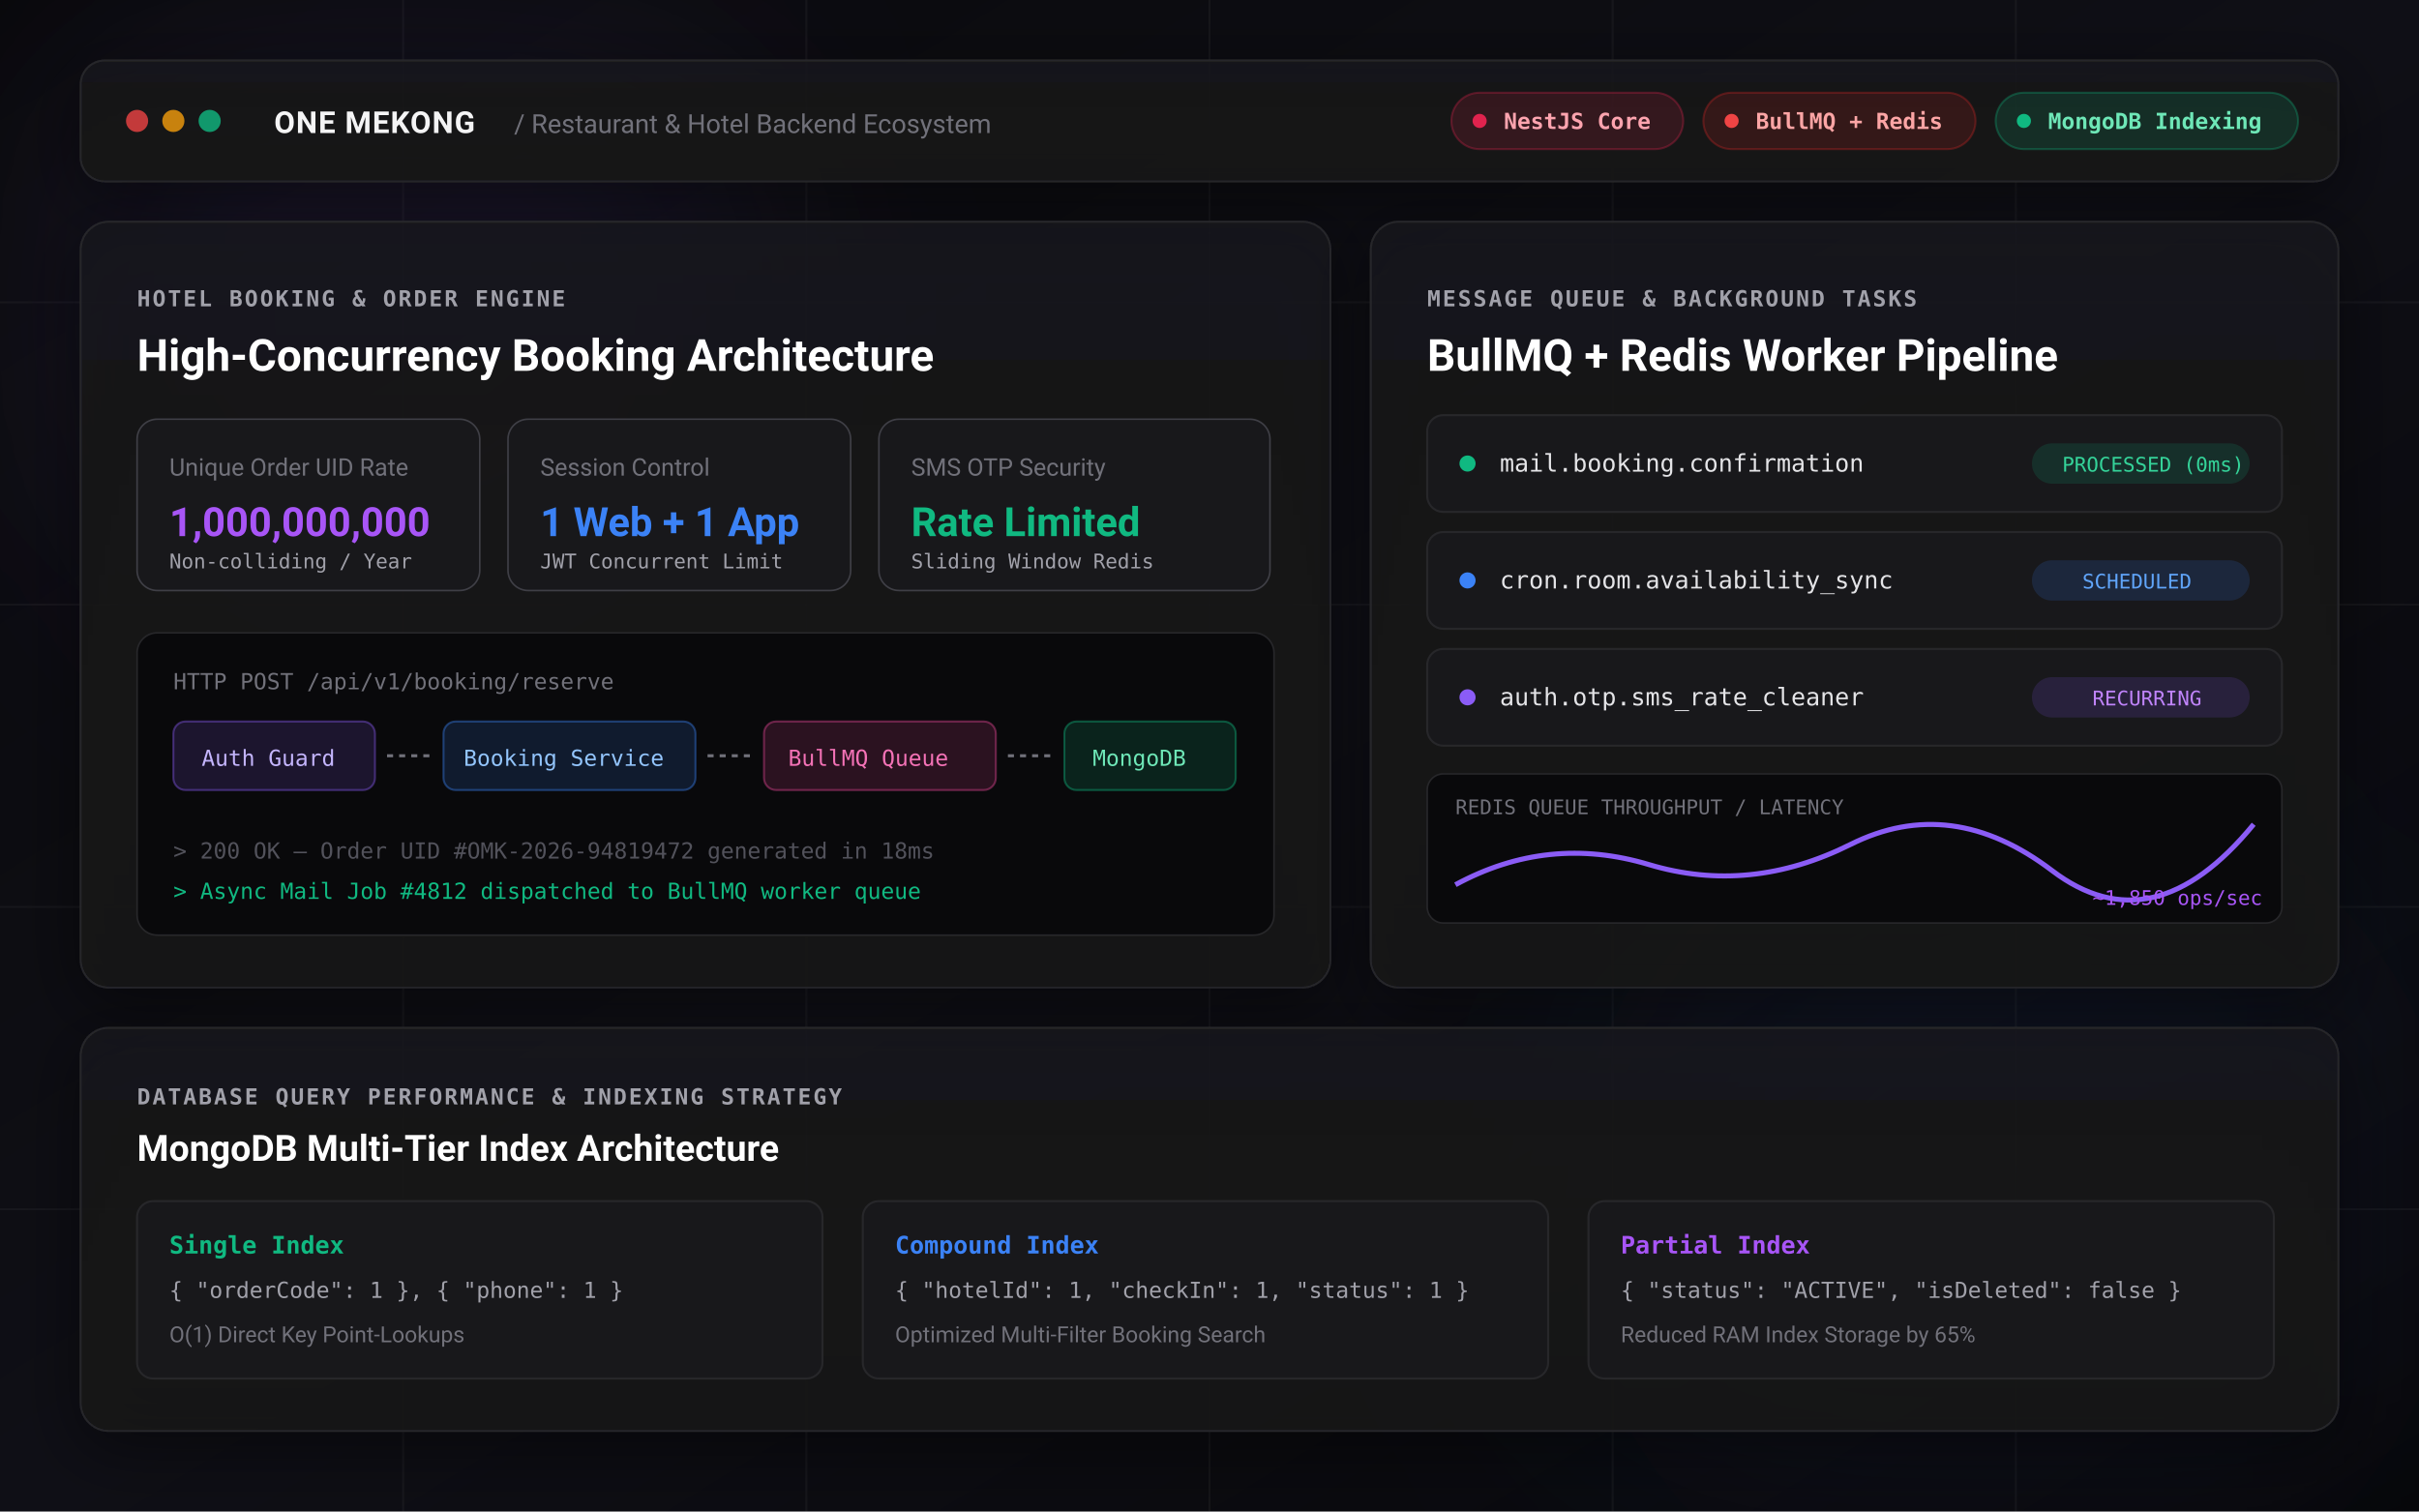
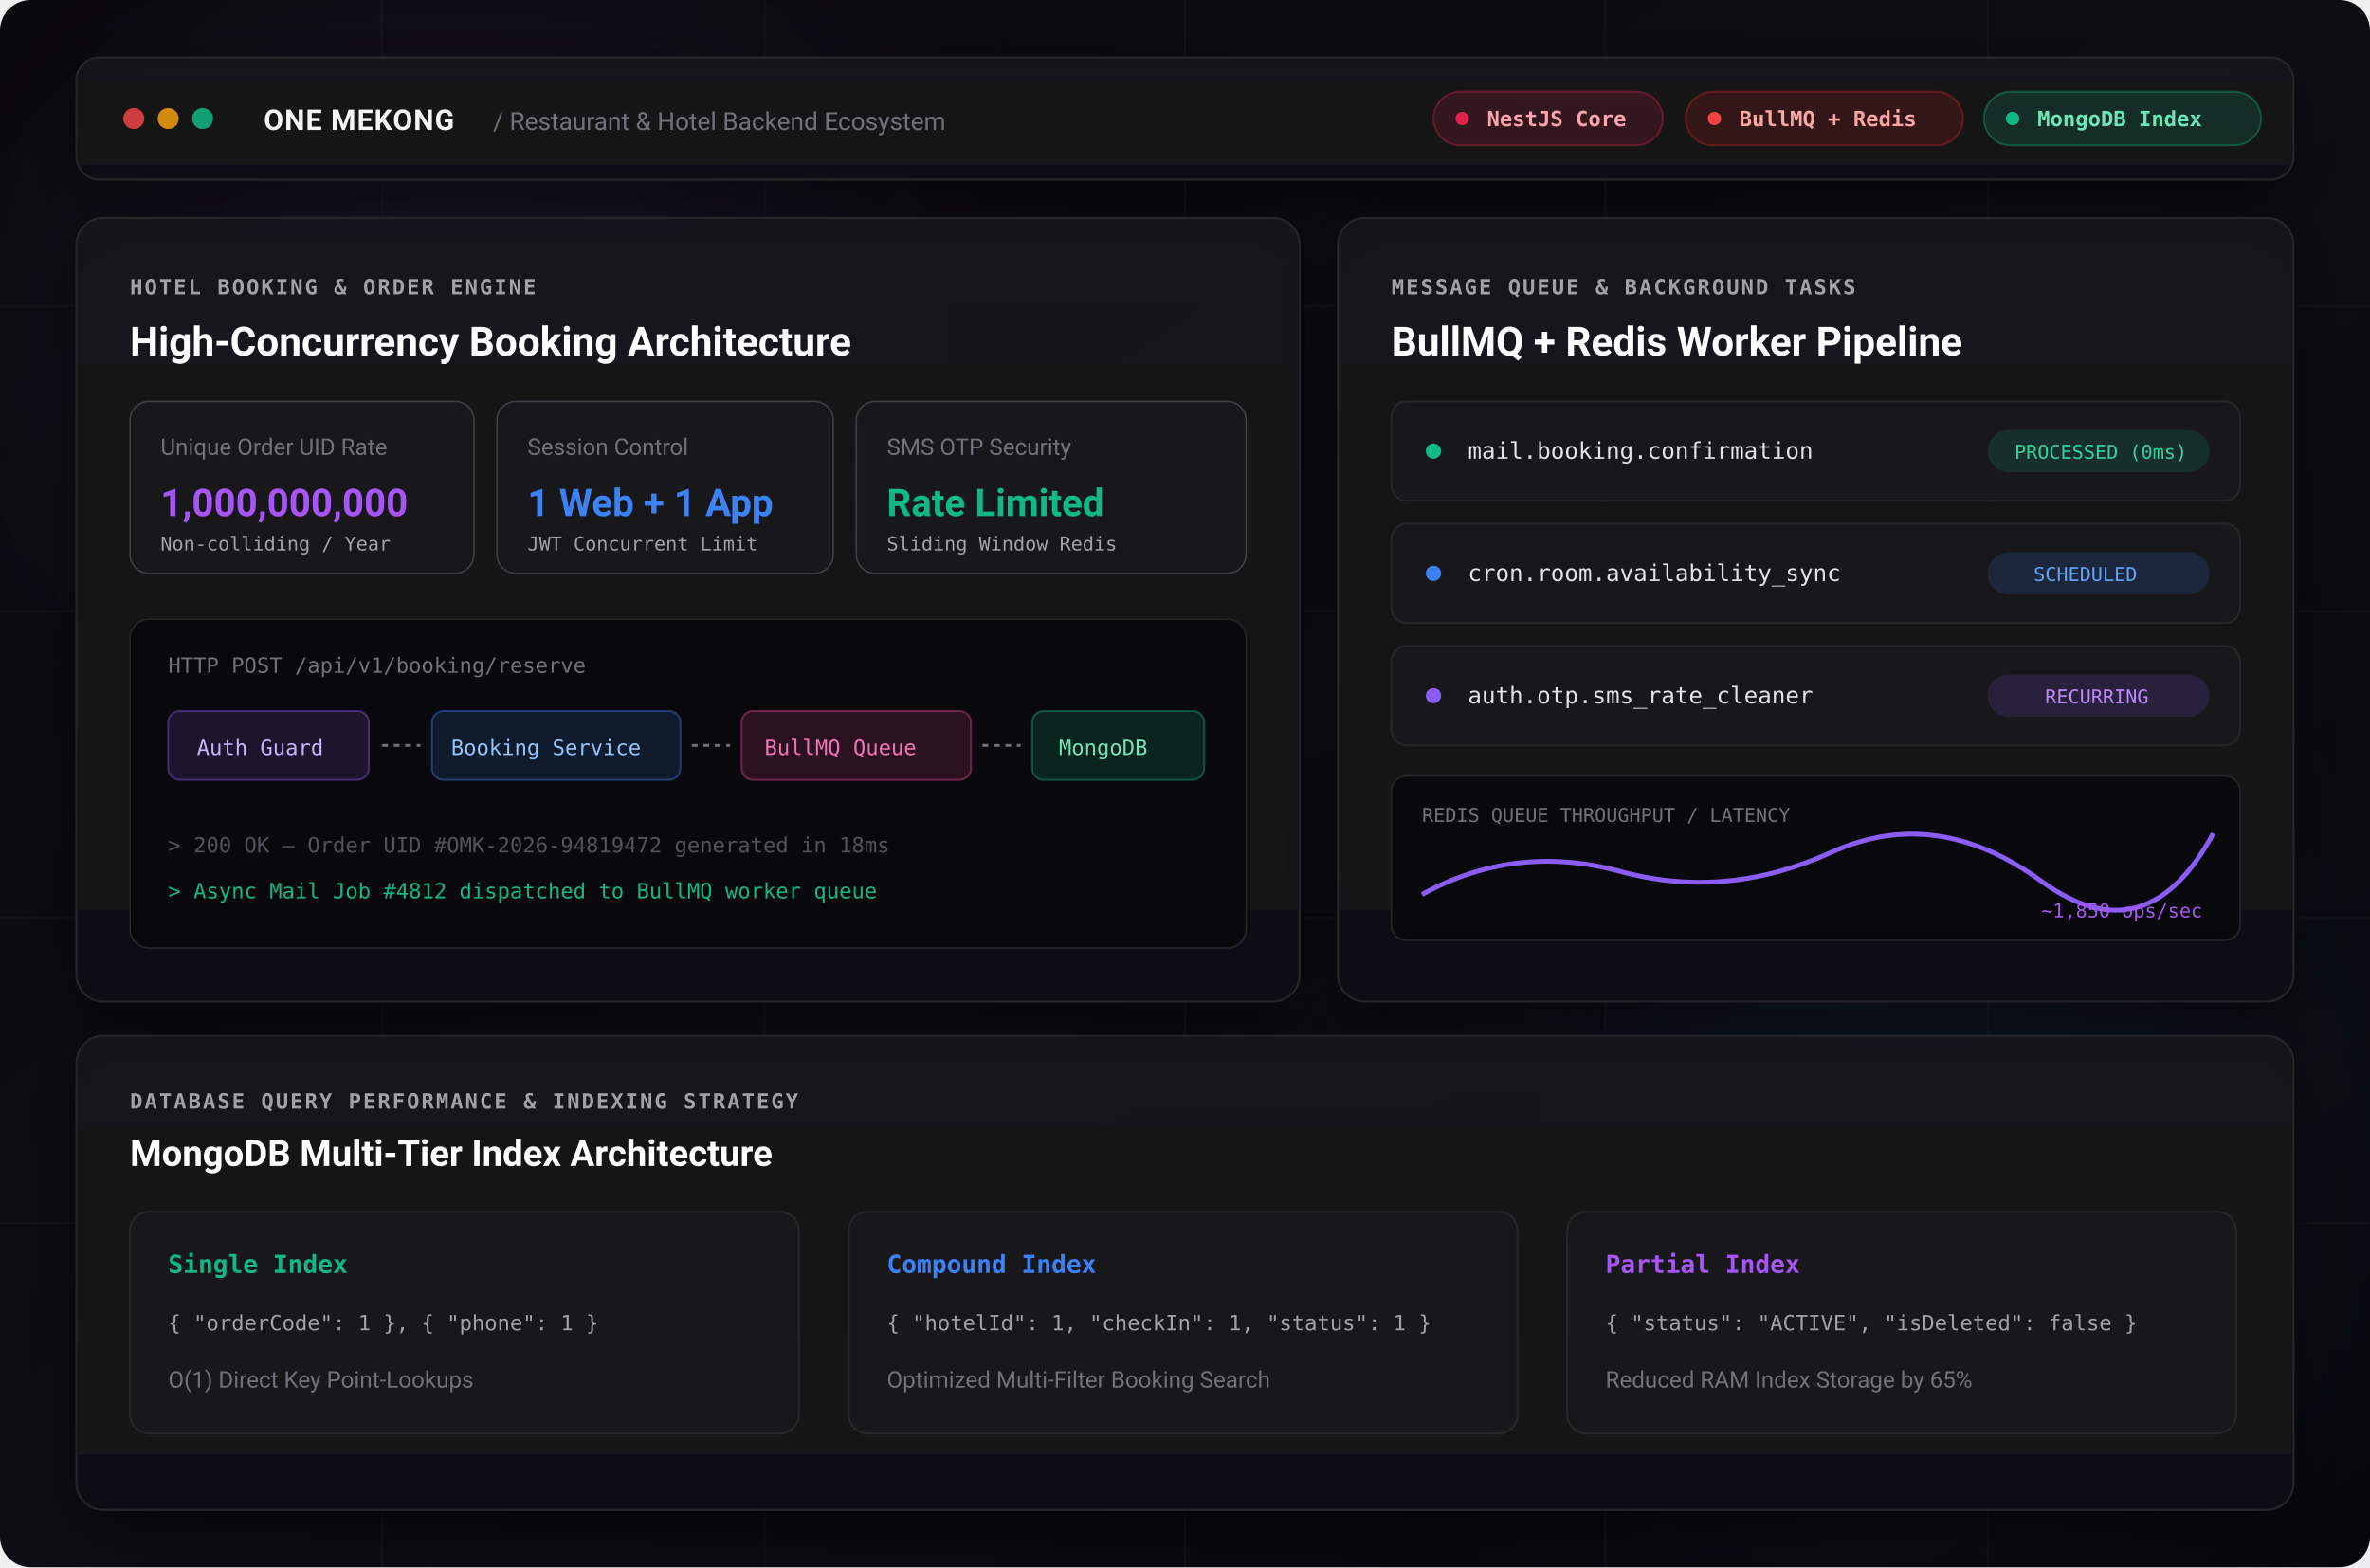
- <svg xmlns="http://www.w3.org/2000/svg" viewBox="0 0 1200 750" width="100%" height="100%" fill="none">
+ <svg xmlns="http://www.w3.org/2000/svg" viewBox="0 0 1240 820" width="100%" height="100%" fill="none">
  <defs>
    <linearGradient id="bgGrad" x1="0%" y1="0%" x2="100%" y2="100%">
      <stop offset="0%" stop-color="#09090b" />
-       <stop offset="50%" stop-color="#0f0f16" />
+       <stop offset="50%" stop-color="#0e0e15" />
      <stop offset="100%" stop-color="#060608" />
    </linearGradient>
    <linearGradient id="accentGrad" x1="0%" y1="0%" x2="100%" y2="0%">
      <stop offset="0%" stop-color="#8b5cf6" />
      <stop offset="100%" stop-color="#3b82f6" />
    </linearGradient>
    <linearGradient id="cardGrad" x1="0%" y1="0%" x2="0%" y2="100%">
-       <stop offset="0%" stop-color="#18181b" stop-opacity="0.85" />
-       <stop offset="100%" stop-color="#121215" stop-opacity="0.95" />
+       <stop offset="0%" stop-color="#18181b" stop-opacity="0.9" />
+       <stop offset="100%" stop-color="#111114" stop-opacity="0.98" />
    </linearGradient>
    <linearGradient id="neonGlow" x1="0%" y1="0%" x2="100%" y2="100%">
      <stop offset="0%" stop-color="#10b981" stop-opacity="0.2" />
      <stop offset="100%" stop-color="#06b6d4" stop-opacity="0" />
    </linearGradient>
    <filter id="cardShadow" x="-10%" y="-10%" width="120%" height="125%" filterUnits="userSpaceOnUse">
-       <feDropShadow dx="0" dy="8" stdDeviation="16" flood-color="#000" flood-opacity="0.5" />
+       <feDropShadow dx="0" dy="10" stdDeviation="16" flood-color="#000" flood-opacity="0.6" />
    </filter>
  </defs>
-   <rect width="1200" height="750" fill="url(#bgGrad)" />
-   <g stroke="#ffffff" stroke-opacity="0.04" stroke-width="1">
-     <line x1="0" y1="150" x2="1200" y2="150" />
-     <line x1="0" y1="300" x2="1200" y2="300" />
-     <line x1="0" y1="450" x2="1200" y2="450" />
-     <line x1="0" y1="600" x2="1200" y2="600" />
-     <line x1="200" y1="0" x2="200" y2="750" />
-     <line x1="400" y1="0" x2="400" y2="750" />
-     <line x1="600" y1="0" x2="600" y2="750" />
-     <line x1="800" y1="0" x2="800" y2="750" />
-     <line x1="1000" y1="0" x2="1000" y2="750" />
+   <rect width="1240" height="820" rx="16" fill="url(#bgGrad)" />
+   <g stroke="#ffffff" stroke-opacity="0.03" stroke-width="1">
+     <line x1="0" y1="160" x2="1240" y2="160" />
+     <line x1="0" y1="320" x2="1240" y2="320" />
+     <line x1="0" y1="480" x2="1240" y2="480" />
+     <line x1="0" y1="640" x2="1240" y2="640" />
+     <line x1="200" y1="0" x2="200" y2="820" />
+     <line x1="400" y1="0" x2="400" y2="820" />
+     <line x1="620" y1="0" x2="620" y2="820" />
+     <line x1="840" y1="0" x2="840" y2="820" />
+     <line x1="1040" y1="0" x2="1040" y2="820" />
  </g>
-   <circle cx="200" cy="150" r="180" fill="#8b5cf6" fill-opacity="0.1" filter="blur(60px)" />
-   <circle cx="1000" cy="600" r="220" fill="#3b82f6" fill-opacity="0.08" filter="blur(70px)" />
+   <circle cx="240" cy="180" r="200" fill="#8b5cf6" fill-opacity="0.12" filter="blur(70px)" />
+   <circle cx="1020" cy="620" r="220" fill="#3b82f6" fill-opacity="0.1" filter="blur(80px)" />
  <g transform="translate(40, 30)">
-     <rect width="1120" height="60" rx="12" fill="url(#cardGrad)" stroke="#27272a" stroke-width="1" filter="url(#cardShadow)" />
-     <circle cx="28" cy="30" r="5.5" fill="#ef4444" opacity="0.8" />
-     <circle cx="46" cy="30" r="5.5" fill="#f59e0b" opacity="0.8" />
-     <circle cx="64" cy="30" r="5.5" fill="#10b981" opacity="0.8" />
-     <text x="96" y="36" fill="#f4f4f5" font-family="-apple-system, BlinkMacSystemFont, 'Segoe UI', Roboto, sans-serif" font-size="15" font-weight="600" letter-spacing="0.5">ONE MEKONG</text>
-     <text x="215" y="36" fill="#71717a" font-family="-apple-system, BlinkMacSystemFont, 'Segoe UI', Roboto, sans-serif" font-size="13">/ Restaurant &amp; Hotel Backend Ecosystem</text>
-     <g transform="translate(680, 16)">
-       <rect x="0" y="0" width="115" height="28" rx="14" fill="#e0234e" fill-opacity="0.15" stroke="#e0234e" stroke-opacity="0.3" />
-       <circle cx="14" cy="14" r="3.5" fill="#e0234e" />
-       <text x="26" y="18" fill="#fda4af" font-family="monospace" font-size="11" font-weight="600">NestJS Core</text>
-       <rect x="125" y="0" width="135" height="28" rx="14" fill="#dc2626" fill-opacity="0.15" stroke="#dc2626" stroke-opacity="0.3" />
-       <circle cx="139" cy="14" r="3.5" fill="#ef4444" />
-       <text x="151" y="18" fill="#fca5a5" font-family="monospace" font-size="11" font-weight="600">BullMQ + Redis</text>
-       <rect x="270" y="0" width="150" height="28" rx="14" fill="#10b981" fill-opacity="0.15" stroke="#10b981" stroke-opacity="0.3" />
-       <circle cx="284" cy="14" r="3.5" fill="#10b981" />
-       <text x="296" y="18" fill="#6ee7b7" font-family="monospace" font-size="11" font-weight="600">MongoDB Indexing</text>
+     <rect width="1160" height="64" rx="12" fill="url(#cardGrad)" stroke="#27272a" stroke-width="1" filter="url(#cardShadow)" />
+     <circle cx="30" cy="32" r="5.5" fill="#ef4444" opacity="0.85" />
+     <circle cx="48" cy="32" r="5.5" fill="#f59e0b" opacity="0.85" />
+     <circle cx="66" cy="32" r="5.5" fill="#10b981" opacity="0.85" />
+     <text x="98" y="38" fill="#f4f4f5" font-family="-apple-system, BlinkMacSystemFont, 'Segoe UI', Roboto, sans-serif" font-size="15" font-weight="600" letter-spacing="0.5">ONE MEKONG</text>
+     <text x="218" y="38" fill="#71717a" font-family="-apple-system, BlinkMacSystemFont, 'Segoe UI', Roboto, sans-serif" font-size="13">/ Restaurant &amp; Hotel Backend Ecosystem</text>
+     <g transform="translate(710, 18)">
+       <rect x="0" y="0" width="120" height="28" rx="14" fill="#e0234e" fill-opacity="0.15" stroke="#e0234e" stroke-opacity="0.35" />
+       <circle cx="15" cy="14" r="3.5" fill="#e0234e" />
+       <text x="28" y="18" fill="#fda4af" font-family="monospace" font-size="11" font-weight="600">NestJS Core</text>
+       <rect x="132" y="0" width="145" height="28" rx="14" fill="#dc2626" fill-opacity="0.15" stroke="#dc2626" stroke-opacity="0.35" />
+       <circle cx="147" cy="14" r="3.5" fill="#ef4444" />
+       <text x="160" y="18" fill="#fca5a5" font-family="monospace" font-size="11" font-weight="600">BullMQ + Redis</text>
+       <rect x="288" y="0" width="145" height="28" rx="14" fill="#10b981" fill-opacity="0.15" stroke="#10b981" stroke-opacity="0.35" />
+       <circle cx="303" cy="14" r="3.5" fill="#10b981" />
+       <text x="316" y="18" fill="#6ee7b7" font-family="monospace" font-size="11" font-weight="600">MongoDB Index</text>
    </g>
  </g>
-   <g transform="translate(40, 110)">
-     <rect width="620" height="380" rx="14" fill="url(#cardGrad)" stroke="#27272a" stroke-width="1" filter="url(#cardShadow)" />
-     <text x="28" y="42" fill="#a1a1aa" font-family="monospace" font-size="11" font-weight="600" letter-spacing="1">HOTEL BOOKING &amp; ORDER ENGINE</text>
-     <text x="28" y="74" fill="#ffffff" font-family="-apple-system, BlinkMacSystemFont, 'Segoe UI', Roboto, sans-serif" font-size="22" font-weight="600">High-Concurrency Booking Architecture</text>
-     <g transform="translate(28, 98)">
-       <rect width="170" height="85" rx="10" fill="#18181b" stroke="#3f3f46" stroke-width="0.8" />
+   <g transform="translate(40, 114)">
+     <rect width="640" height="410" rx="14" fill="url(#cardGrad)" stroke="#27272a" stroke-width="1" filter="url(#cardShadow)" />
+     <text x="28" y="40" fill="#a1a1aa" font-family="monospace" font-size="11" font-weight="600" letter-spacing="1">HOTEL BOOKING &amp; ORDER ENGINE</text>
+     <text x="28" y="72" fill="#ffffff" font-family="-apple-system, BlinkMacSystemFont, 'Segoe UI', Roboto, sans-serif" font-size="21" font-weight="600">High-Concurrency Booking Architecture</text>
+     <g transform="translate(28, 96)">
+       <rect width="180" height="90" rx="10" fill="#18181b" stroke="#3f3f46" stroke-width="0.8" />
      <text x="16" y="28" fill="#71717a" font-family="-apple-system, BlinkMacSystemFont, 'Segoe UI', Roboto, sans-serif" font-size="12">Unique Order UID Rate</text>
-       <text x="16" y="58" fill="#a855f7" font-family="-apple-system, BlinkMacSystemFont, 'Segoe UI', Roboto, sans-serif" font-size="20" font-weight="700">1,000,000,000</text>
-       <text x="16" y="74" fill="#a1a1aa" font-family="monospace" font-size="10">Non-colliding / Year</text>
+       <text x="16" y="60" fill="#a855f7" font-family="-apple-system, BlinkMacSystemFont, 'Segoe UI', Roboto, sans-serif" font-size="20" font-weight="700">1,000,000,000</text>
+       <text x="16" y="78" fill="#a1a1aa" font-family="monospace" font-size="10">Non-colliding / Year</text>
    </g>
-     <g transform="translate(212, 98)">
-       <rect width="170" height="85" rx="10" fill="#18181b" stroke="#3f3f46" stroke-width="0.8" />
+     <g transform="translate(220, 96)">
+       <rect width="176" height="90" rx="10" fill="#18181b" stroke="#3f3f46" stroke-width="0.8" />
      <text x="16" y="28" fill="#71717a" font-family="-apple-system, BlinkMacSystemFont, 'Segoe UI', Roboto, sans-serif" font-size="12">Session Control</text>
-       <text x="16" y="58" fill="#3b82f6" font-family="-apple-system, BlinkMacSystemFont, 'Segoe UI', Roboto, sans-serif" font-size="20" font-weight="700">1 Web + 1 App</text>
-       <text x="16" y="74" fill="#a1a1aa" font-family="monospace" font-size="10">JWT Concurrent Limit</text>
+       <text x="16" y="60" fill="#3b82f6" font-family="-apple-system, BlinkMacSystemFont, 'Segoe UI', Roboto, sans-serif" font-size="20" font-weight="700">1 Web + 1 App</text>
+       <text x="16" y="78" fill="#a1a1aa" font-family="monospace" font-size="10">JWT Concurrent Limit</text>
    </g>
-     <g transform="translate(396, 98)">
-       <rect width="194" height="85" rx="10" fill="#18181b" stroke="#3f3f46" stroke-width="0.8" />
+     <g transform="translate(408, 96)">
+       <rect width="204" height="90" rx="10" fill="#18181b" stroke="#3f3f46" stroke-width="0.8" />
      <text x="16" y="28" fill="#71717a" font-family="-apple-system, BlinkMacSystemFont, 'Segoe UI', Roboto, sans-serif" font-size="12">SMS OTP Security</text>
-       <text x="16" y="58" fill="#10b981" font-family="-apple-system, BlinkMacSystemFont, 'Segoe UI', Roboto, sans-serif" font-size="20" font-weight="700">Rate Limited</text>
-       <text x="16" y="74" fill="#a1a1aa" font-family="monospace" font-size="10">Sliding Window Redis</text>
+       <text x="16" y="60" fill="#10b981" font-family="-apple-system, BlinkMacSystemFont, 'Segoe UI', Roboto, sans-serif" font-size="20" font-weight="700">Rate Limited</text>
+       <text x="16" y="78" fill="#a1a1aa" font-family="monospace" font-size="10">Sliding Window Redis</text>
    </g>
-     <g transform="translate(28, 204)">
-       <rect width="564" height="150" rx="10" fill="#09090b" stroke="#27272a" stroke-width="0.8" />
-       <text x="18" y="28" fill="#71717a" font-family="monospace" font-size="11">HTTP POST /api/v1/booking/reserve</text>
-       <g transform="translate(18, 44)">
-         <rect x="0" y="0" width="100" height="34" rx="6" fill="#8b5cf6" fill-opacity="0.15" stroke="#8b5cf6" stroke-opacity="0.4" />
-         <text x="14" y="22" fill="#c4b5fd" font-family="monospace" font-size="11">Auth Guard</text>
-         <path d="M 106 17 L 128 17" stroke="#71717a" stroke-width="1.5" stroke-dasharray="3 3" />
-         <rect x="134" y="0" width="125" height="34" rx="6" fill="#3b82f6" fill-opacity="0.15" stroke="#3b82f6" stroke-opacity="0.4" />
-         <text x="144" y="22" fill="#93c5fd" font-family="monospace" font-size="11">Booking Service</text>
-         <path d="M 265 17 L 287 17" stroke="#71717a" stroke-width="1.5" stroke-dasharray="3 3" />
-         <rect x="293" y="0" width="115" height="34" rx="6" fill="#ec4899" fill-opacity="0.15" stroke="#ec4899" stroke-opacity="0.4" />
-         <text x="305" y="22" fill="#f472b6" font-family="monospace" font-size="11">BullMQ Queue</text>
-         <path d="M 414 17 L 436 17" stroke="#71717a" stroke-width="1.5" stroke-dasharray="3 3" />
-         <rect x="442" y="0" width="85" height="34" rx="6" fill="#10b981" fill-opacity="0.15" stroke="#10b981" stroke-opacity="0.4" />
-         <text x="456" y="22" fill="#6ee7b7" font-family="monospace" font-size="11">MongoDB</text>
+     <g transform="translate(28, 210)">
+       <rect width="584" height="172" rx="10" fill="#09090b" stroke="#27272a" stroke-width="0.8" />
+       <text x="20" y="28" fill="#71717a" font-family="monospace" font-size="11">HTTP POST /api/v1/booking/reserve</text>
+       <g transform="translate(20, 48)">
+         <rect x="0" y="0" width="105" height="36" rx="6" fill="#8b5cf6" fill-opacity="0.15" stroke="#8b5cf6" stroke-opacity="0.4" />
+         <text x="15" y="23" fill="#c4b5fd" font-family="monospace" font-size="11">Auth Guard</text>
+         <path d="M 112 18 L 132 18" stroke="#71717a" stroke-width="1.5" stroke-dasharray="3 3" />
+         <rect x="138" y="0" width="130" height="36" rx="6" fill="#3b82f6" fill-opacity="0.15" stroke="#3b82f6" stroke-opacity="0.4" />
+         <text x="148" y="23" fill="#93c5fd" font-family="monospace" font-size="11">Booking Service</text>
+         <path d="M 274 18 L 294 18" stroke="#71717a" stroke-width="1.5" stroke-dasharray="3 3" />
+         <rect x="300" y="0" width="120" height="36" rx="6" fill="#ec4899" fill-opacity="0.15" stroke="#ec4899" stroke-opacity="0.4" />
+         <text x="312" y="23" fill="#f472b6" font-family="monospace" font-size="11">BullMQ Queue</text>
+         <path d="M 426 18 L 446 18" stroke="#71717a" stroke-width="1.5" stroke-dasharray="3 3" />
+         <rect x="452" y="0" width="90" height="36" rx="6" fill="#10b981" fill-opacity="0.15" stroke="#10b981" stroke-opacity="0.4" />
+         <text x="466" y="23" fill="#6ee7b7" font-family="monospace" font-size="11">MongoDB</text>
      </g>
-       <text x="18" y="112" fill="#52525b" font-family="monospace" font-size="11">&gt; 200 OK — Order UID #OMK-2026-94819472 generated in 18ms</text>
-       <text x="18" y="132" fill="#10b981" font-family="monospace" font-size="11">&gt; Async Mail Job #4812 dispatched to BullMQ worker queue</text>
+       <text x="20" y="122" fill="#52525b" font-family="monospace" font-size="11">&gt; 200 OK — Order UID #OMK-2026-94819472 generated in 18ms</text>
+       <text x="20" y="146" fill="#10b981" font-family="monospace" font-size="11">&gt; Async Mail Job #4812 dispatched to BullMQ worker queue</text>
    </g>
  </g>
-   <g transform="translate(680, 110)">
-     <rect width="480" height="380" rx="14" fill="url(#cardGrad)" stroke="#27272a" stroke-width="1" filter="url(#cardShadow)" />
-     <text x="28" y="42" fill="#a1a1aa" font-family="monospace" font-size="11" font-weight="600" letter-spacing="1">MESSAGE QUEUE &amp; BACKGROUND TASKS</text>
-     <text x="28" y="74" fill="#ffffff" font-family="-apple-system, BlinkMacSystemFont, 'Segoe UI', Roboto, sans-serif" font-size="22" font-weight="600">BullMQ + Redis Worker Pipeline</text>
+   <g transform="translate(700, 114)">
+     <rect width="500" height="410" rx="14" fill="url(#cardGrad)" stroke="#27272a" stroke-width="1" filter="url(#cardShadow)" />
+     <text x="28" y="40" fill="#a1a1aa" font-family="monospace" font-size="11" font-weight="600" letter-spacing="1">MESSAGE QUEUE &amp; BACKGROUND TASKS</text>
+     <text x="28" y="72" fill="#ffffff" font-family="-apple-system, BlinkMacSystemFont, 'Segoe UI', Roboto, sans-serif" font-size="21" font-weight="600">BullMQ + Redis Worker Pipeline</text>
    <g transform="translate(28, 96)">
      <g transform="translate(0, 0)">
-         <rect width="424" height="48" rx="8" fill="#18181b" stroke="#27272a" stroke-width="1" />
-         <circle cx="20" cy="24" r="4" fill="#10b981" />
-         <text x="36" y="28" fill="#e4e4e7" font-family="monospace" font-size="12">mail.booking.confirmation</text>
-         <rect x="300" y="14" width="108" height="20" rx="10" fill="#10b981" fill-opacity="0.15" />
-         <text x="315" y="28" fill="#34d399" font-family="monospace" font-size="10">PROCESSED (0ms)</text>
+         <rect width="444" height="52" rx="8" fill="#18181b" stroke="#27272a" stroke-width="1" />
+         <circle cx="22" cy="26" r="4" fill="#10b981" />
+         <text x="40" y="30" fill="#e4e4e7" font-family="monospace" font-size="12">mail.booking.confirmation</text>
+         <rect x="312" y="15" width="116" height="22" rx="11" fill="#10b981" fill-opacity="0.15" />
+         <text x="326" y="30" fill="#34d399" font-family="monospace" font-size="10">PROCESSED (0ms)</text>
      </g>
-       <g transform="translate(0, 58)">
-         <rect width="424" height="48" rx="8" fill="#18181b" stroke="#27272a" stroke-width="1" />
-         <circle cx="20" cy="24" r="4" fill="#3b82f6" />
-         <text x="36" y="28" fill="#e4e4e7" font-family="monospace" font-size="12">cron.room.availability_sync</text>
-         <rect x="300" y="14" width="108" height="20" rx="10" fill="#3b82f6" fill-opacity="0.15" />
-         <text x="325" y="28" fill="#60a5fa" font-family="monospace" font-size="10">SCHEDULED</text>
+       <g transform="translate(0, 64)">
+         <rect width="444" height="52" rx="8" fill="#18181b" stroke="#27272a" stroke-width="1" />
+         <circle cx="22" cy="26" r="4" fill="#3b82f6" />
+         <text x="40" y="30" fill="#e4e4e7" font-family="monospace" font-size="12">cron.room.availability_sync</text>
+         <rect x="312" y="15" width="116" height="22" rx="11" fill="#3b82f6" fill-opacity="0.15" />
+         <text x="336" y="30" fill="#60a5fa" font-family="monospace" font-size="10">SCHEDULED</text>
      </g>
-       <g transform="translate(0, 116)">
-         <rect width="424" height="48" rx="8" fill="#18181b" stroke="#27272a" stroke-width="1" />
-         <circle cx="20" cy="24" r="4" fill="#8b5cf6" />
-         <text x="36" y="28" fill="#e4e4e7" font-family="monospace" font-size="12">auth.otp.sms_rate_cleaner</text>
-         <rect x="300" y="14" width="108" height="20" rx="10" fill="#8b5cf6" fill-opacity="0.15" />
-         <text x="330" y="28" fill="#c084fc" font-family="monospace" font-size="10">RECURRING</text>
+       <g transform="translate(0, 128)">
+         <rect width="444" height="52" rx="8" fill="#18181b" stroke="#27272a" stroke-width="1" />
+         <circle cx="22" cy="26" r="4" fill="#8b5cf6" />
+         <text x="40" y="30" fill="#e4e4e7" font-family="monospace" font-size="12">auth.otp.sms_rate_cleaner</text>
+         <rect x="312" y="15" width="116" height="22" rx="11" fill="#8b5cf6" fill-opacity="0.15" />
+         <text x="342" y="30" fill="#c084fc" font-family="monospace" font-size="10">RECURRING</text>
      </g>
-       <g transform="translate(0, 178)">
-         <rect width="424" height="74" rx="8" fill="#09090b" stroke="#27272a" stroke-width="0.8" />
-         <text x="14" y="20" fill="#71717a" font-family="monospace" font-size="10">REDIS QUEUE THROUGHPUT / LATENCY</text>
-         <path d="M 14 55 Q 60 30, 110 45 T 210 35 T 310 48 T 410 25" fill="none" stroke="#8b5cf6" stroke-width="2.5" />
-         <text x="330" y="65" fill="#a855f7" font-family="monospace" font-size="10">~1,850 ops/sec</text>
+       <g transform="translate(0, 196)">
+         <rect width="444" height="86" rx="8" fill="#09090b" stroke="#27272a" stroke-width="0.8" />
+         <text x="16" y="24" fill="#71717a" font-family="monospace" font-size="10">REDIS QUEUE THROUGHPUT / LATENCY</text>
+         <path d="M 16 62 Q 65 35, 120 50 T 230 40 T 340 55 T 430 30" fill="none" stroke="#8b5cf6" stroke-width="2.5" />
+         <text x="340" y="74" fill="#a855f7" font-family="monospace" font-size="10">~1,850 ops/sec</text>
      </g>
    </g>
  </g>
-   <g transform="translate(40, 510)">
-     <rect width="1120" height="200" rx="14" fill="url(#cardGrad)" stroke="#27272a" stroke-width="1" filter="url(#cardShadow)" />
+   <g transform="translate(40, 542)">
+     <rect width="1160" height="248" rx="14" fill="url(#cardGrad)" stroke="#27272a" stroke-width="1" filter="url(#cardShadow)" />
    <text x="28" y="38" fill="#a1a1aa" font-family="monospace" font-size="11" font-weight="600" letter-spacing="1">DATABASE QUERY PERFORMANCE &amp; INDEXING STRATEGY</text>
-     <text x="28" y="66" fill="#ffffff" font-family="-apple-system, BlinkMacSystemFont, 'Segoe UI', Roboto, sans-serif" font-size="18" font-weight="600">MongoDB Multi-Tier Index Architecture</text>
-     <g transform="translate(28, 86)">
+     <text x="28" y="68" fill="#ffffff" font-family="-apple-system, BlinkMacSystemFont, 'Segoe UI', Roboto, sans-serif" font-size="19" font-weight="600">MongoDB Multi-Tier Index Architecture</text>
+     <g transform="translate(28, 92)">
      <g transform="translate(0, 0)">
-         <rect width="340" height="88" rx="8" fill="#18181b" stroke="#27272a" stroke-width="1" />
-         <text x="16" y="26" fill="#10b981" font-family="monospace" font-size="12" font-weight="600">Single Index</text>
-         <text x="16" y="48" fill="#a1a1aa" font-family="monospace" font-size="11">{ "orderCode": 1 }, { "phone": 1 }</text>
-         <text x="16" y="70" fill="#71717a" font-family="-apple-system, BlinkMacSystemFont, 'Segoe UI', Roboto, sans-serif" font-size="11">O(1) Direct Key Point-Lookups</text>
+         <rect width="350" height="116" rx="10" fill="#18181b" stroke="#27272a" stroke-width="1" />
+         <text x="20" y="32" fill="#10b981" font-family="monospace" font-size="13" font-weight="600">Single Index</text>
+         <text x="20" y="62" fill="#a1a1aa" font-family="monospace" font-size="11">{ "orderCode": 1 }, { "phone": 1 }</text>
+         <text x="20" y="92" fill="#71717a" font-family="-apple-system, BlinkMacSystemFont, 'Segoe UI', Roboto, sans-serif" font-size="12">O(1) Direct Key Point-Lookups</text>
      </g>
-       <g transform="translate(360, 0)">
-         <rect width="340" height="88" rx="8" fill="#18181b" stroke="#27272a" stroke-width="1" />
-         <text x="16" y="26" fill="#3b82f6" font-family="monospace" font-size="12" font-weight="600">Compound Index</text>
-         <text x="16" y="48" fill="#a1a1aa" font-family="monospace" font-size="11">{ "hotelId": 1, "checkIn": 1, "status": 1 }</text>
-         <text x="16" y="70" fill="#71717a" font-family="-apple-system, BlinkMacSystemFont, 'Segoe UI', Roboto, sans-serif" font-size="11">Optimized Multi-Filter Booking Search</text>
+       <g transform="translate(376, 0)">
+         <rect width="350" height="116" rx="10" fill="#18181b" stroke="#27272a" stroke-width="1" />
+         <text x="20" y="32" fill="#3b82f6" font-family="monospace" font-size="13" font-weight="600">Compound Index</text>
+         <text x="20" y="62" fill="#a1a1aa" font-family="monospace" font-size="11">{ "hotelId": 1, "checkIn": 1, "status": 1 }</text>
+         <text x="20" y="92" fill="#71717a" font-family="-apple-system, BlinkMacSystemFont, 'Segoe UI', Roboto, sans-serif" font-size="12">Optimized Multi-Filter Booking Search</text>
      </g>
-       <g transform="translate(720, 0)">
-         <rect width="340" height="88" rx="8" fill="#18181b" stroke="#27272a" stroke-width="1" />
-         <text x="16" y="26" fill="#a855f7" font-family="monospace" font-size="12" font-weight="600">Partial Index</text>
-         <text x="16" y="48" fill="#a1a1aa" font-family="monospace" font-size="11">{ "status": "ACTIVE", "isDeleted": false }</text>
-         <text x="16" y="70" fill="#71717a" font-family="-apple-system, BlinkMacSystemFont, 'Segoe UI', Roboto, sans-serif" font-size="11">Reduced RAM Index Storage by 65%</text>
+       <g transform="translate(752, 0)">
+         <rect width="350" height="116" rx="10" fill="#18181b" stroke="#27272a" stroke-width="1" />
+         <text x="20" y="32" fill="#a855f7" font-family="monospace" font-size="13" font-weight="600">Partial Index</text>
+         <text x="20" y="62" fill="#a1a1aa" font-family="monospace" font-size="11">{ "status": "ACTIVE", "isDeleted": false }</text>
+         <text x="20" y="92" fill="#71717a" font-family="-apple-system, BlinkMacSystemFont, 'Segoe UI', Roboto, sans-serif" font-size="12">Reduced RAM Index Storage by 65%</text>
      </g>
    </g>
  </g>
</svg>
